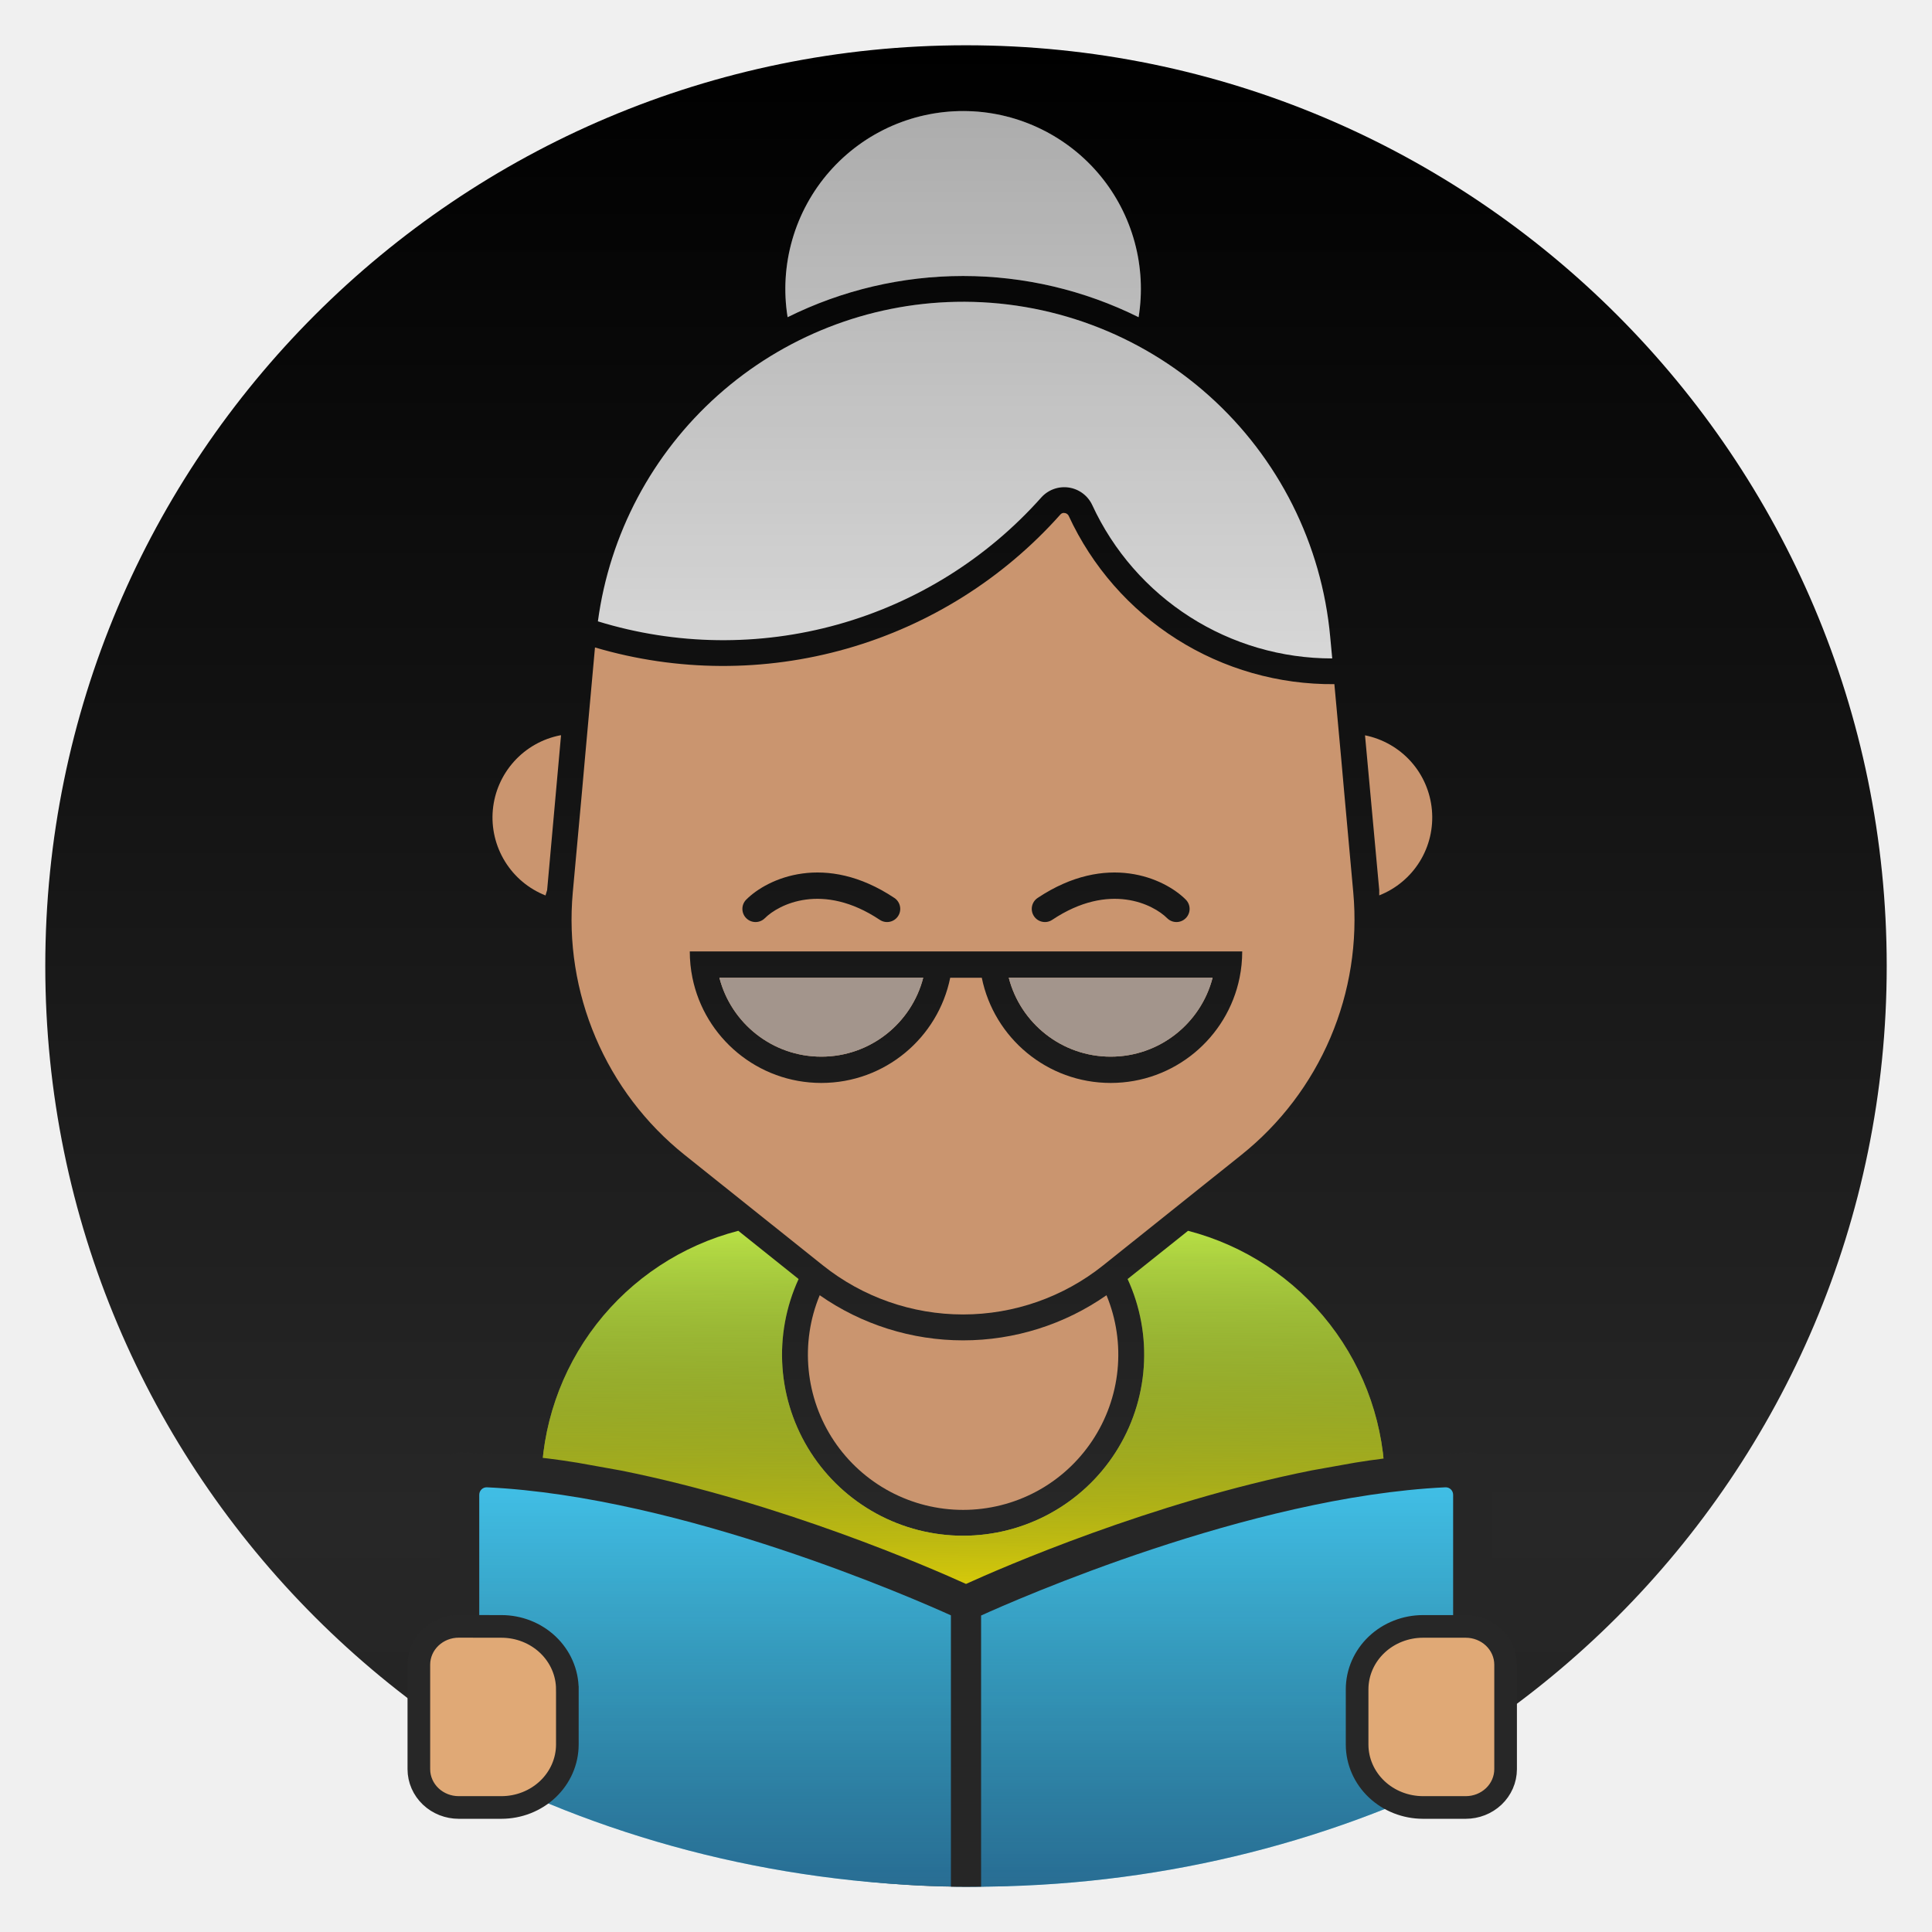
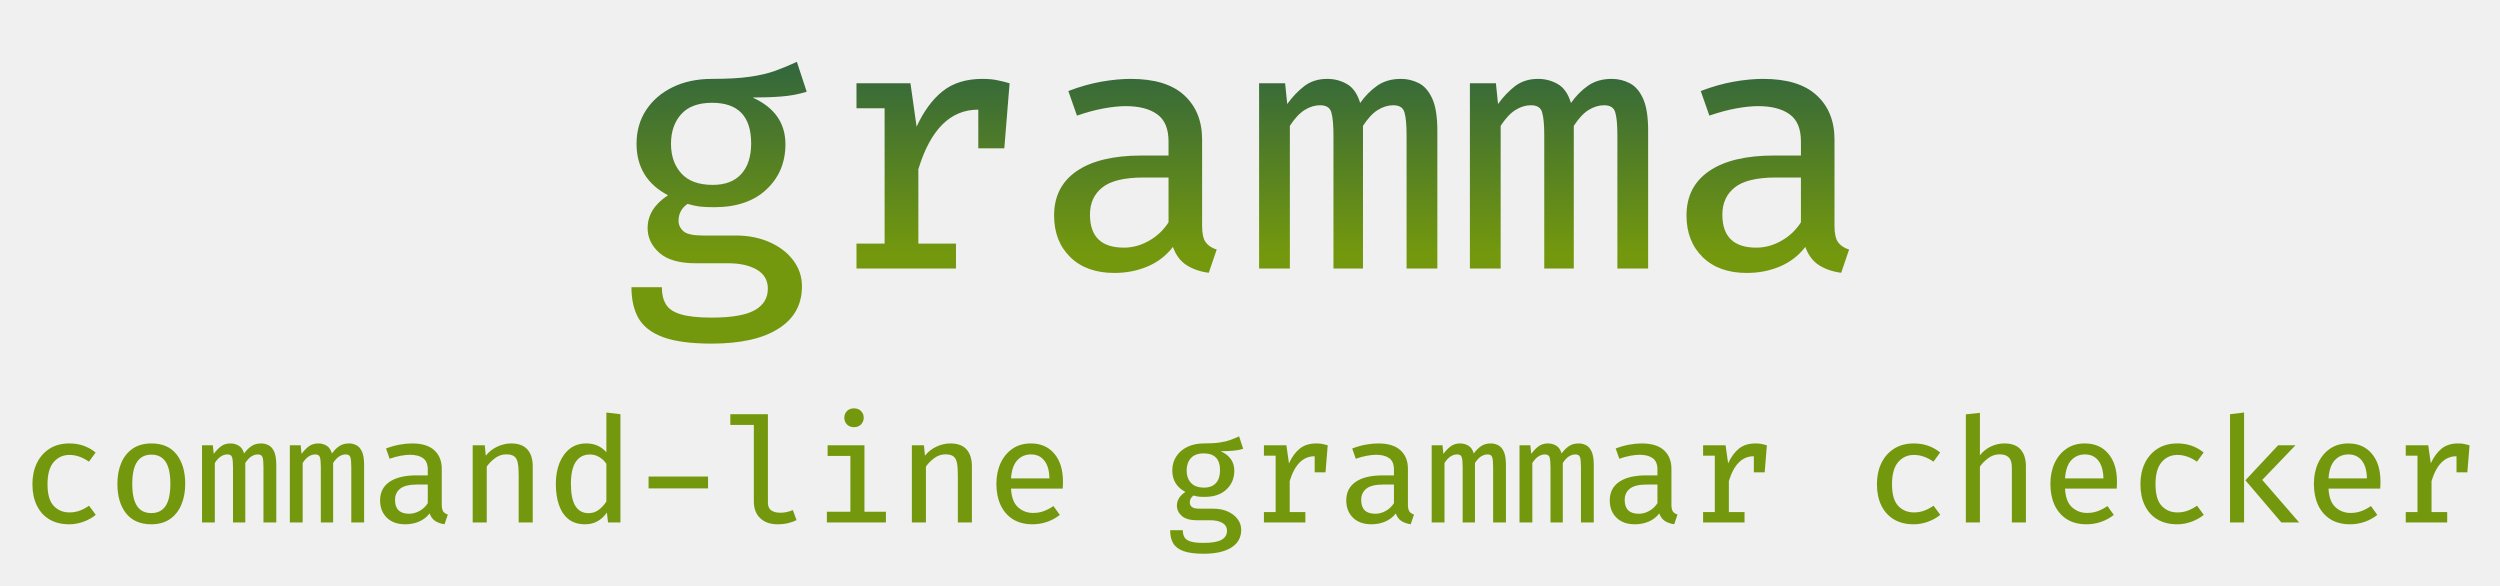
- <svg xmlns="http://www.w3.org/2000/svg" width="256" height="256" viewBox="0 0 256 256" fill="none">
-   <circle cx="128" cy="128" r="122" fill="url(#paint0_linear)" />
-   <path fill-rule="evenodd" clip-rule="evenodd" d="M128.349 14.726C131.697 14.829 134.979 15.646 137.987 17.122C140.994 18.597 143.66 20.696 145.792 23.281C147.924 25.865 149.475 28.874 150.352 32.107C151.228 35.34 151.405 38.723 150.871 42.03C143.644 38.44 135.685 36.571 127.616 36.571C119.547 36.571 111.588 38.44 104.362 42.03C103.808 38.602 104.022 35.093 104.983 31.755C105.943 28.418 107.627 25.334 109.919 22.725C112.211 20.115 115.047 18.045 118.233 16.662C121.419 15.28 124.878 14.618 128.349 14.726ZM126.67 39.995C139.022 39.753 151.01 44.202 160.213 52.445C169.416 60.688 175.148 72.113 176.262 84.417L176.527 87.246C169.841 87.252 163.292 85.341 157.659 81.741C152.025 78.141 147.538 73.003 144.734 66.933C144.449 66.317 144.015 65.781 143.472 65.374C142.929 64.966 142.291 64.701 141.62 64.601C140.948 64.501 140.263 64.569 139.625 64.801C138.987 65.032 138.418 65.419 137.966 65.926C130.777 74.001 121.421 79.841 111.007 82.749C100.594 85.658 89.558 85.513 79.225 82.331C80.775 70.77 86.418 60.146 95.121 52.381C103.825 44.616 115.018 40.222 126.68 39.995H126.67Z" fill="#D7D7D7" />
-   <path fill-rule="evenodd" clip-rule="evenodd" d="M128.349 14.726C131.697 14.829 134.979 15.646 137.987 17.122C140.994 18.597 143.66 20.696 145.792 23.281C147.924 25.865 149.475 28.874 150.352 32.107C151.228 35.34 151.405 38.723 150.871 42.03C143.644 38.44 135.685 36.571 127.616 36.571C119.547 36.571 111.588 38.44 104.362 42.03C103.808 38.602 104.022 35.093 104.983 31.755C105.943 28.418 107.627 25.334 109.919 22.725C112.211 20.115 115.047 18.045 118.233 16.662C121.419 15.28 124.878 14.618 128.349 14.726ZM126.67 39.995C139.022 39.753 151.01 44.202 160.213 52.445C169.416 60.688 175.148 72.113 176.262 84.417L176.527 87.246C169.841 87.252 163.292 85.341 157.659 81.741C152.025 78.141 147.538 73.003 144.734 66.933C144.449 66.317 144.015 65.781 143.472 65.374C142.929 64.966 142.291 64.701 141.62 64.601C140.948 64.501 140.263 64.569 139.625 64.801C138.987 65.032 138.418 65.419 137.966 65.926C130.777 74.001 121.421 79.841 111.007 82.749C100.594 85.658 89.558 85.513 79.225 82.331C80.775 70.77 86.418 60.146 95.121 52.381C103.825 44.616 115.018 40.222 126.68 39.995H126.67Z" fill="url(#paint1_linear)" fill-opacity="0.2" />
-   <path fill-rule="evenodd" clip-rule="evenodd" d="M105.817 169.479L97.828 163.087C90.359 165.02 83.745 169.379 79.021 175.48C74.298 181.581 71.735 189.078 71.735 196.793V225.227C89.317 233.091 108.356 237.156 127.616 237.156C146.877 237.156 165.926 233.091 183.508 225.227V196.793C183.508 189.079 180.942 181.583 176.221 175.482C171.5 169.382 164.892 165.022 157.425 163.087L149.415 169.479C151.096 173.134 151.832 177.153 151.552 181.166C151.273 185.18 149.988 189.058 147.817 192.445C145.647 195.833 142.656 198.62 139.126 200.55C135.597 202.48 131.639 203.492 127.616 203.492C123.593 203.492 119.636 202.48 116.106 200.55C112.576 198.62 109.586 195.833 107.415 192.445C105.244 189.058 103.96 185.18 103.68 181.166C103.401 177.153 104.137 173.134 105.817 169.479Z" fill="#B8E045" />
-   <path fill-rule="evenodd" clip-rule="evenodd" d="M105.817 169.479L97.828 163.087C90.359 165.02 83.745 169.379 79.021 175.48C74.298 181.581 71.735 189.078 71.735 196.793V225.227C89.317 233.091 108.356 237.156 127.616 237.156C146.877 237.156 165.926 233.091 183.508 225.227V196.793C183.508 189.079 180.942 181.583 176.221 175.482C171.5 169.382 164.892 165.022 157.425 163.087L149.415 169.479C151.096 173.134 151.832 177.153 151.552 181.166C151.273 185.18 149.988 189.058 147.817 192.445C145.647 195.833 142.656 198.62 139.126 200.55C135.597 202.48 131.639 203.492 127.616 203.492C123.593 203.492 119.636 202.48 116.106 200.55C112.576 198.62 109.586 195.833 107.415 192.445C105.244 189.058 103.96 185.18 103.68 181.166C103.401 177.153 104.137 173.134 105.817 169.479Z" fill="url(#paint2_linear)" />
-   <path d="M95.325 129.554C96.873 135.567 102.332 140.011 108.829 140.011C115.325 140.011 120.784 135.567 122.332 129.554H95.325Z" fill="#CA956F" />
-   <path d="M147.171 140.011C140.675 140.011 135.216 135.567 133.668 129.554H160.675C159.127 135.567 153.668 140.011 147.171 140.011Z" fill="#CA956F" />
-   <path fill-rule="evenodd" clip-rule="evenodd" d="M141.345 68.065C141.231 67.997 141.102 67.964 140.968 67.971L140.958 67.959C140.868 67.965 140.774 67.988 140.694 68.028C140.613 68.069 140.548 68.125 140.49 68.194C132.941 76.673 123.135 82.829 112.219 85.945C101.302 89.061 89.725 89.007 78.838 85.79L77.505 100.526L77.108 104.995L75.897 118.245C75.299 124.817 76.344 131.433 78.93 137.504C81.516 143.574 85.561 148.909 90.715 153.03L109.033 167.665C114.307 171.878 120.856 174.173 127.606 174.173C134.356 174.173 140.905 171.878 146.179 167.665L164.487 153.03C169.643 148.91 173.694 143.576 176.282 137.505C178.87 131.435 179.912 124.818 179.315 118.245L178.114 104.995L177.717 100.526L176.812 90.654C169.421 90.719 162.162 88.649 155.918 84.694C149.674 80.739 144.71 75.066 141.61 68.357C141.554 68.236 141.459 68.134 141.345 68.065ZM91.749 129.554C91.52 128.427 91.4 127.262 91.4 126.068H164.6C164.6 127.262 164.48 128.427 164.251 129.554C162.637 137.509 155.603 143.496 147.171 143.496C138.74 143.496 131.706 137.509 130.091 129.554H125.909C124.294 137.509 117.26 143.496 108.829 143.496C100.397 143.496 93.364 137.509 91.749 129.554ZM116.576 121.883C108.988 116.824 103.159 119.853 101.347 121.665C100.666 122.346 99.562 122.346 98.882 121.665C98.201 120.985 98.201 119.881 98.882 119.201C101.717 116.366 109.367 112.888 118.51 118.983C119.311 119.517 119.527 120.599 118.993 121.4C118.459 122.201 117.377 122.417 116.576 121.883ZM157.118 119.201C154.283 116.366 146.633 112.888 137.49 118.983C136.689 119.517 136.473 120.599 137.007 121.4C137.541 122.201 138.623 122.417 139.424 121.883C147.012 116.824 152.841 119.853 154.653 121.665C155.334 122.346 156.437 122.346 157.118 121.665C157.799 120.985 157.799 119.881 157.118 119.201Z" fill="#CA956F" />
-   <path d="M74.34 97.433H74.228C71.873 97.895 69.73 99.107 68.122 100.889C66.514 102.671 65.521 104.926 65.303 107.317C65.085 109.707 65.652 112.103 66.911 114.147C68.169 116.191 70.051 117.772 72.284 118.652C72.332 118.485 72.383 118.317 72.434 118.15L72.435 118.148C72.456 118.079 72.477 118.009 72.498 117.94L74.34 97.433Z" fill="#CA956F" />
-   <path d="M186.958 100.912C185.36 99.127 183.22 97.907 180.872 97.433L182.755 117.929C182.757 118.167 182.757 118.405 182.755 118.642C184.983 117.764 186.869 116.189 188.128 114.151C189.388 112.113 189.947 109.723 189.736 107.337C189.525 104.951 188.555 102.697 186.958 100.912Z" fill="#CA956F" />
-   <path d="M127.616 177.605C120.82 177.605 114.188 175.517 108.616 171.625C107.321 174.75 106.819 178.147 107.15 181.513C107.481 184.88 108.63 188.112 110.509 190.925C112.388 193.738 114.934 196.044 117.918 197.639C120.901 199.234 124.234 200.068 127.616 200.068C130.999 200.068 134.332 199.234 137.315 197.639C140.298 196.044 142.834 193.738 144.713 190.925C146.593 188.112 147.751 184.88 148.082 181.513C148.413 178.147 147.912 174.75 146.617 171.625C141.045 175.517 134.413 177.605 127.616 177.605Z" fill="#CA956F" />
-   <path fill-rule="evenodd" clip-rule="evenodd" d="M108.829 140.011C102.332 140.011 96.873 135.567 95.325 129.554H122.332C120.784 135.567 115.325 140.011 108.829 140.011ZM147.171 140.011C140.675 140.011 135.216 135.567 133.668 129.554H160.675C159.127 135.567 153.668 140.011 147.171 140.011Z" fill="#CA956F" />
-   <path fill-rule="evenodd" clip-rule="evenodd" d="M108.829 140.011C102.332 140.011 96.873 135.567 95.325 129.554H122.332C120.784 135.567 115.325 140.011 108.829 140.011ZM147.171 140.011C140.675 140.011 135.216 135.567 133.668 129.554H160.675C159.127 135.567 153.668 140.011 147.171 140.011Z" fill="#0697FF" fill-opacity="0.2" />
-   <path d="M194.73 234.668C175.263 244.435 152.843 250 128.981 250C104.324 250 81.208 244.059 61.297 233.679L61.297 195.1C82.599 195.838 97.181 199.621 128.014 212.529C158.216 199.706 172.782 195.958 194.73 195.1V234.668Z" fill="#42C2EA" />
-   <path d="M194.73 234.668C175.263 244.435 152.843 250 128.981 250C104.324 250 81.208 244.059 61.297 233.679L61.297 195.1C82.599 195.838 97.181 199.621 128.014 212.529C158.216 199.706 172.782 195.958 194.73 195.1V234.668Z" fill="url(#paint3_linear)" fill-opacity="0.5" />
-   <path fill-rule="evenodd" clip-rule="evenodd" d="M197.714 194.736V214.271H192.547V198.069C192.547 197.503 192.082 197.049 191.517 197.076C165.499 198.311 134.302 212.111 130 214.065V249.984C129.335 249.995 128.668 250 128 250C127.332 250 126.665 249.995 126 249.984V214.042C121.512 212.007 90.448 198.306 64.533 197.076C63.968 197.049 63.503 197.503 63.503 198.069V214.271H58.286V194.736C58.287 194.139 58.561 193.567 59.049 193.145C59.536 192.723 60.197 192.486 60.885 192.486C66.146 192.528 71.391 192.977 76.56 193.826L82.255 194.847C103.483 199.091 123.348 207.766 128.002 209.879C132.661 207.762 152.544 199.076 173.809 194.835L179.549 193.81C184.684 192.97 189.894 192.526 195.119 192.486C195.807 192.486 196.468 192.723 196.954 193.145C197.441 193.567 197.714 194.139 197.714 194.736Z" fill="#262626" />
-   <path d="M75.177 223.846L75.176 223.844C75.174 221.606 74.232 219.479 72.587 217.923C70.946 216.37 68.737 215.51 66.449 215.508C66.449 215.508 66.449 215.508 66.448 215.508L60.782 215.5V215.5L60.778 215.5C59.406 215.501 58.074 216.017 57.08 216.957C56.082 217.899 55.503 219.196 55.5 220.568H55.5V220.571L55.5 234.425L55.5 234.427C55.502 235.799 56.08 237.098 57.077 238.042C58.072 238.983 59.405 239.499 60.778 239.5H60.78L66.447 239.5L66.449 239.5C68.737 239.496 70.946 238.635 72.588 237.082C74.232 235.526 75.174 233.398 75.177 231.16V231.158V223.846ZM199.5 234.427V234.425V220.579V220.575C199.497 219.204 198.918 217.907 197.921 216.964C196.926 216.024 195.594 215.509 194.222 215.508H194.22L188.553 215.508L188.552 215.508C186.264 215.51 184.054 216.37 182.413 217.923C180.768 219.479 179.826 221.606 179.824 223.844V223.846V231.158V231.16C179.826 233.398 180.768 235.526 182.412 237.082C184.054 238.635 186.263 239.496 188.551 239.5H188.553H194.22H194.222C195.595 239.499 196.927 238.983 197.923 238.042C198.92 237.098 199.498 235.799 199.5 234.427Z" fill="#E0A976" stroke="#272727" stroke-width="3" />
+ <svg xmlns="http://www.w3.org/2000/svg" width="512" height="120" viewBox="0 0 512 120" fill="none">
+   <g clip-path="url(#clip0)">
+     <path d="M14.215 104.945C14.985 104.945 15.7 104.82 16.36 104.57C17.03 104.31 17.655 103.975 18.235 103.565L19.615 105.44C18.915 106.02 18.075 106.49 17.095 106.85C16.125 107.2 15.15 107.375 14.17 107.375C12.58 107.375 11.22 107.035 10.09 106.355C8.97 105.675 8.115 104.72 7.525 103.49C6.935 102.26 6.64 100.82 6.64 99.17C6.64 97.57 6.935 96.145 7.525 94.895C8.125 93.635 8.99 92.64 10.12 91.91C11.25 91.18 12.615 90.815 14.215 90.815C16.275 90.815 18.065 91.435 19.585 92.675L18.22 94.55C16.89 93.63 15.56 93.17 14.23 93.17C12.91 93.17 11.83 93.66 10.99 94.64C10.15 95.62 9.73 97.13 9.73 99.17C9.73 101.22 10.15 102.695 10.99 103.595C11.84 104.495 12.915 104.945 14.215 104.945ZM31.018 90.815C33.278 90.815 34.993 91.565 36.163 93.065C37.343 94.565 37.933 96.57 37.933 99.08C37.933 100.71 37.663 102.15 37.123 103.4C36.593 104.65 35.813 105.625 34.783 106.325C33.753 107.025 32.488 107.375 30.988 107.375C28.728 107.375 27.003 106.625 25.813 105.125C24.633 103.625 24.043 101.62 24.043 99.11C24.043 97.47 24.308 96.03 24.838 94.79C25.378 93.54 26.163 92.565 27.193 91.865C28.233 91.165 29.508 90.815 31.018 90.815ZM31.018 93.11C29.718 93.11 28.738 93.6 28.078 94.58C27.418 95.55 27.088 97.06 27.088 99.11C27.088 101.14 27.413 102.645 28.063 103.625C28.713 104.595 29.688 105.08 30.988 105.08C32.288 105.08 33.263 104.595 33.913 103.625C34.563 102.645 34.888 101.13 34.888 99.08C34.888 97.04 34.563 95.535 33.913 94.565C33.263 93.595 32.298 93.11 31.018 93.11ZM53.477 90.815C54.017 90.815 54.522 90.935 54.992 91.175C55.472 91.415 55.857 91.855 56.147 92.495C56.437 93.125 56.582 94.04 56.582 95.24V107H53.957V95.66C53.957 94.74 53.897 94.08 53.777 93.68C53.667 93.27 53.347 93.065 52.817 93.065C52.377 93.065 51.937 93.2 51.497 93.47C51.067 93.74 50.647 94.19 50.237 94.82V107H47.717V95.66C47.717 94.74 47.657 94.08 47.537 93.68C47.427 93.27 47.107 93.065 46.577 93.065C46.127 93.065 45.687 93.2 45.257 93.47C44.827 93.74 44.407 94.19 43.997 94.82V107H41.372V91.19H43.592L43.772 92.96C44.212 92.35 44.697 91.84 45.227 91.43C45.767 91.02 46.422 90.815 47.192 90.815C47.792 90.815 48.347 90.96 48.857 91.25C49.377 91.54 49.757 92.08 49.997 92.87C50.427 92.26 50.917 91.765 51.467 91.385C52.017 91.005 52.687 90.815 53.477 90.815ZM71.465 90.815C72.005 90.815 72.51 90.935 72.98 91.175C73.46 91.415 73.845 91.855 74.135 92.495C74.425 93.125 74.57 94.04 74.57 95.24V107H71.945V95.66C71.945 94.74 71.885 94.08 71.765 93.68C71.655 93.27 71.335 93.065 70.805 93.065C70.365 93.065 69.925 93.2 69.485 93.47C69.055 93.74 68.635 94.19 68.225 94.82V107H65.705V95.66C65.705 94.74 65.645 94.08 65.525 93.68C65.415 93.27 65.095 93.065 64.565 93.065C64.115 93.065 63.675 93.2 63.245 93.47C62.815 93.74 62.395 94.19 61.985 94.82V107H59.36V91.19H61.58L61.76 92.96C62.2 92.35 62.685 91.84 63.215 91.43C63.755 91.02 64.41 90.815 65.18 90.815C65.78 90.815 66.335 90.96 66.845 91.25C67.365 91.54 67.745 92.08 67.985 92.87C68.415 92.26 68.905 91.765 69.455 91.385C70.005 91.005 70.675 90.815 71.465 90.815ZM90.473 103.37C90.473 104 90.573 104.46 90.773 104.75C90.973 105.03 91.288 105.24 91.718 105.38L91.043 107.36C90.323 107.27 89.693 107.055 89.153 106.715C88.623 106.375 88.233 105.855 87.983 105.155C87.413 105.895 86.693 106.45 85.823 106.82C84.953 107.19 84.008 107.375 82.988 107.375C81.398 107.375 80.143 106.925 79.223 106.025C78.303 105.125 77.843 103.94 77.843 102.47C77.843 100.83 78.483 99.57 79.763 98.69C81.053 97.8 82.903 97.355 85.313 97.355H87.608V96.155C87.608 95.065 87.283 94.29 86.633 93.83C85.993 93.37 85.098 93.14 83.948 93.14C83.418 93.14 82.793 93.205 82.073 93.335C81.363 93.465 80.603 93.67 79.793 93.95L79.058 91.85C80.028 91.48 80.963 91.215 81.863 91.055C82.763 90.895 83.603 90.815 84.383 90.815C86.413 90.815 87.933 91.28 88.943 92.21C89.963 93.14 90.473 94.405 90.473 96.005V103.37ZM83.798 105.215C84.528 105.215 85.233 105.025 85.913 104.645C86.603 104.265 87.168 103.735 87.608 103.055V99.23H85.508C83.838 99.23 82.653 99.515 81.953 100.085C81.253 100.645 80.903 101.415 80.903 102.395C80.903 104.275 81.868 105.215 83.798 105.215ZM96.806 107V91.19H99.281L99.491 93.32C100.141 92.51 100.931 91.89 101.861 91.46C102.801 91.03 103.736 90.815 104.666 90.815C106.186 90.815 107.306 91.23 108.026 92.06C108.746 92.88 109.106 94.025 109.106 95.495V107H106.226V97.265C106.226 96.265 106.166 95.455 106.046 94.835C105.936 94.215 105.701 93.765 105.341 93.485C104.981 93.195 104.436 93.05 103.706 93.05C102.846 93.05 102.066 93.315 101.366 93.845C100.666 94.375 100.106 94.945 99.686 95.555V107H96.806ZM124.185 84.485L127.065 84.83V107H124.53L124.29 104.975C123.17 106.575 121.68 107.375 119.82 107.375C118.46 107.375 117.335 107.03 116.445 106.34C115.565 105.64 114.91 104.67 114.48 103.43C114.05 102.19 113.835 100.75 113.835 99.11C113.835 97.51 114.08 96.09 114.57 94.85C115.07 93.6 115.78 92.615 116.7 91.895C117.63 91.175 118.75 90.815 120.06 90.815C121.76 90.815 123.135 91.415 124.185 92.615V84.485ZM120.81 93.08C119.57 93.08 118.61 93.575 117.93 94.565C117.26 95.555 116.925 97.07 116.925 99.11C116.925 101.14 117.23 102.645 117.84 103.625C118.46 104.605 119.35 105.095 120.51 105.095C121.34 105.095 122.055 104.86 122.655 104.39C123.265 103.91 123.775 103.35 124.185 102.71V94.985C123.775 94.385 123.28 93.92 122.7 93.59C122.13 93.25 121.5 93.08 120.81 93.08ZM132.828 100.025V97.595H145.008V100.025H132.828ZM157.266 84.83V102.92C157.266 103.68 157.501 104.22 157.971 104.54C158.441 104.85 159.046 105.005 159.786 105.005C160.256 105.005 160.701 104.96 161.121 104.87C161.551 104.77 161.971 104.635 162.381 104.465L163.131 106.52C162.691 106.75 162.141 106.95 161.481 107.12C160.821 107.29 160.076 107.375 159.246 107.375C157.756 107.375 156.571 106.96 155.691 106.13C154.821 105.3 154.386 104.16 154.386 102.71V87.02H149.571V84.83H157.266ZM174.895 83.63C175.495 83.63 175.975 83.815 176.335 84.185C176.705 84.555 176.89 85.005 176.89 85.535C176.89 86.085 176.705 86.55 176.335 86.93C175.975 87.3 175.495 87.485 174.895 87.485C174.305 87.485 173.825 87.3 173.455 86.93C173.095 86.55 172.915 86.085 172.915 85.535C172.915 85.005 173.095 84.555 173.455 84.185C173.825 83.815 174.305 83.63 174.895 83.63ZM177.04 91.19V104.81H181.435V107H169.345V104.81H174.16V93.38H169.495V91.19H177.04ZM186.748 107V91.19H189.223L189.433 93.32C190.083 92.51 190.873 91.89 191.803 91.46C192.743 91.03 193.678 90.815 194.608 90.815C196.128 90.815 197.248 91.23 197.968 92.06C198.688 92.88 199.048 94.025 199.048 95.495V107H196.168V97.265C196.168 96.265 196.108 95.455 195.988 94.835C195.878 94.215 195.643 93.765 195.283 93.485C194.923 93.195 194.378 93.05 193.648 93.05C192.788 93.05 192.008 93.315 191.308 93.845C190.608 94.375 190.048 94.945 189.628 95.555V107H186.748ZM207.061 100.07C207.141 101.81 207.611 103.075 208.471 103.865C209.341 104.655 210.371 105.05 211.561 105.05C212.351 105.05 213.076 104.93 213.736 104.69C214.396 104.45 215.066 104.1 215.746 103.64L217.051 105.455C216.311 106.045 215.456 106.515 214.486 106.865C213.516 107.205 212.511 107.375 211.471 107.375C209.891 107.375 208.546 107.03 207.436 106.34C206.336 105.64 205.496 104.67 204.916 103.43C204.346 102.19 204.061 100.75 204.061 99.11C204.061 97.52 204.346 96.1 204.916 94.85C205.496 93.6 206.311 92.615 207.361 91.895C208.411 91.175 209.661 90.815 211.111 90.815C213.151 90.815 214.756 91.515 215.926 92.915C217.106 94.305 217.696 96.21 217.696 98.63C217.696 98.9 217.691 99.16 217.681 99.41C217.671 99.66 217.656 99.88 217.636 100.07H207.061ZM211.141 93.065C210.011 93.065 209.076 93.465 208.336 94.265C207.596 95.065 207.171 96.3 207.061 97.97H214.921C214.891 96.37 214.541 95.155 213.871 94.325C213.211 93.485 212.301 93.065 211.141 93.065ZM253.763 89.36L254.603 91.91C253.943 92.12 253.233 92.255 252.473 92.315C251.723 92.375 250.893 92.405 249.983 92.405C251.853 93.245 252.788 94.575 252.788 96.395C252.788 97.955 252.248 99.24 251.168 100.25C250.098 101.26 248.613 101.765 246.713 101.765C246.213 101.765 245.788 101.745 245.438 101.705C245.088 101.655 244.753 101.58 244.433 101.48C243.923 101.84 243.668 102.32 243.668 102.92C243.668 103.27 243.808 103.57 244.088 103.82C244.368 104.06 244.913 104.18 245.723 104.18H248.528C249.618 104.18 250.588 104.37 251.438 104.75C252.298 105.13 252.973 105.65 253.463 106.31C253.953 106.96 254.198 107.695 254.198 108.515C254.198 110.085 253.528 111.29 252.188 112.13C250.858 112.98 248.958 113.405 246.488 113.405C244.748 113.405 243.378 113.225 242.378 112.865C241.388 112.505 240.683 111.97 240.263 111.26C239.853 110.55 239.648 109.66 239.648 108.59H242.243C242.243 109.18 242.358 109.665 242.588 110.045C242.818 110.435 243.238 110.72 243.848 110.9C244.458 111.09 245.338 111.185 246.488 111.185C248.188 111.185 249.413 110.975 250.163 110.555C250.913 110.135 251.288 109.52 251.288 108.71C251.288 108 250.973 107.46 250.343 107.09C249.713 106.73 248.908 106.55 247.928 106.55H245.153C243.733 106.55 242.688 106.25 242.018 105.65C241.358 105.05 241.028 104.35 241.028 103.55C241.028 102.44 241.608 101.505 242.768 100.745C240.978 99.805 240.083 98.34 240.083 96.35C240.083 95.27 240.353 94.315 240.893 93.485C241.443 92.645 242.203 91.99 243.173 91.52C244.143 91.05 245.258 90.815 246.518 90.815C247.828 90.815 248.903 90.755 249.743 90.635C250.583 90.515 251.308 90.345 251.918 90.125C252.528 89.905 253.143 89.65 253.763 89.36ZM246.533 92.855C245.343 92.855 244.458 93.185 243.878 93.845C243.308 94.495 243.023 95.33 243.023 96.35C243.023 97.39 243.318 98.235 243.908 98.885C244.498 99.535 245.393 99.86 246.593 99.86C247.653 99.86 248.463 99.55 249.023 98.93C249.583 98.31 249.863 97.44 249.863 96.32C249.863 94.01 248.753 92.855 246.533 92.855ZM258.851 107V104.87H261.251V93.32H258.851V91.19H263.456L263.981 94.895C264.581 93.585 265.316 92.58 266.186 91.88C267.066 91.17 268.206 90.815 269.606 90.815C270.066 90.815 270.471 90.85 270.821 90.92C271.181 90.99 271.546 91.08 271.916 91.19L271.466 96.74H269.246V93.44H269.231C266.861 93.44 265.161 95.135 264.131 98.525V104.87H267.341V107H258.851ZM288.344 103.37C288.344 104 288.444 104.46 288.644 104.75C288.844 105.03 289.159 105.24 289.589 105.38L288.914 107.36C288.194 107.27 287.564 107.055 287.024 106.715C286.494 106.375 286.104 105.855 285.854 105.155C285.284 105.895 284.564 106.45 283.694 106.82C282.824 107.19 281.879 107.375 280.859 107.375C279.269 107.375 278.014 106.925 277.094 106.025C276.174 105.125 275.714 103.94 275.714 102.47C275.714 100.83 276.354 99.57 277.634 98.69C278.924 97.8 280.774 97.355 283.184 97.355H285.479V96.155C285.479 95.065 285.154 94.29 284.504 93.83C283.864 93.37 282.969 93.14 281.819 93.14C281.289 93.14 280.664 93.205 279.944 93.335C279.234 93.465 278.474 93.67 277.664 93.95L276.929 91.85C277.899 91.48 278.834 91.215 279.734 91.055C280.634 90.895 281.474 90.815 282.254 90.815C284.284 90.815 285.804 91.28 286.814 92.21C287.834 93.14 288.344 94.405 288.344 96.005V103.37ZM281.669 105.215C282.399 105.215 283.104 105.025 283.784 104.645C284.474 104.265 285.039 103.735 285.479 103.055V99.23H283.379C281.709 99.23 280.524 99.515 279.824 100.085C279.124 100.645 278.774 101.415 278.774 102.395C278.774 104.275 279.739 105.215 281.669 105.215ZM305.313 90.815C305.853 90.815 306.358 90.935 306.828 91.175C307.308 91.415 307.693 91.855 307.983 92.495C308.273 93.125 308.417 94.04 308.417 95.24V107H305.793V95.66C305.793 94.74 305.733 94.08 305.613 93.68C305.503 93.27 305.183 93.065 304.653 93.065C304.213 93.065 303.773 93.2 303.333 93.47C302.903 93.74 302.483 94.19 302.073 94.82V107H299.553V95.66C299.553 94.74 299.493 94.08 299.373 93.68C299.263 93.27 298.943 93.065 298.413 93.065C297.963 93.065 297.523 93.2 297.093 93.47C296.663 93.74 296.243 94.19 295.833 94.82V107H293.208V91.19H295.428L295.608 92.96C296.048 92.35 296.533 91.84 297.063 91.43C297.603 91.02 298.258 90.815 299.028 90.815C299.628 90.815 300.183 90.96 300.693 91.25C301.213 91.54 301.593 92.08 301.833 92.87C302.263 92.26 302.753 91.765 303.303 91.385C303.853 91.005 304.523 90.815 305.313 90.815ZM323.301 90.815C323.841 90.815 324.346 90.935 324.816 91.175C325.296 91.415 325.681 91.855 325.971 92.495C326.261 93.125 326.406 94.04 326.406 95.24V107H323.781V95.66C323.781 94.74 323.721 94.08 323.601 93.68C323.491 93.27 323.171 93.065 322.641 93.065C322.201 93.065 321.761 93.2 321.321 93.47C320.891 93.74 320.471 94.19 320.061 94.82V107H317.541V95.66C317.541 94.74 317.481 94.08 317.361 93.68C317.251 93.27 316.931 93.065 316.401 93.065C315.951 93.065 315.511 93.2 315.081 93.47C314.651 93.74 314.231 94.19 313.821 94.82V107H311.196V91.19H313.416L313.596 92.96C314.036 92.35 314.521 91.84 315.051 91.43C315.591 91.02 316.246 90.815 317.016 90.815C317.616 90.815 318.171 90.96 318.681 91.25C319.201 91.54 319.581 92.08 319.821 92.87C320.251 92.26 320.741 91.765 321.291 91.385C321.841 91.005 322.511 90.815 323.301 90.815ZM342.309 103.37C342.309 104 342.409 104.46 342.609 104.75C342.809 105.03 343.124 105.24 343.554 105.38L342.879 107.36C342.159 107.27 341.529 107.055 340.989 106.715C340.459 106.375 340.069 105.855 339.819 105.155C339.249 105.895 338.529 106.45 337.659 106.82C336.789 107.19 335.844 107.375 334.824 107.375C333.234 107.375 331.979 106.925 331.059 106.025C330.139 105.125 329.679 103.94 329.679 102.47C329.679 100.83 330.319 99.57 331.599 98.69C332.889 97.8 334.739 97.355 337.149 97.355H339.444V96.155C339.444 95.065 339.119 94.29 338.469 93.83C337.829 93.37 336.934 93.14 335.784 93.14C335.254 93.14 334.629 93.205 333.909 93.335C333.199 93.465 332.439 93.67 331.629 93.95L330.894 91.85C331.864 91.48 332.799 91.215 333.699 91.055C334.599 90.895 335.439 90.815 336.219 90.815C338.249 90.815 339.769 91.28 340.779 92.21C341.799 93.14 342.309 94.405 342.309 96.005V103.37ZM335.634 105.215C336.364 105.215 337.069 105.025 337.749 104.645C338.439 104.265 339.004 103.735 339.444 103.055V99.23H337.344C335.674 99.23 334.489 99.515 333.789 100.085C333.089 100.645 332.739 101.415 332.739 102.395C332.739 104.275 333.704 105.215 335.634 105.215ZM348.792 107V104.87H351.192V93.32H348.792V91.19H353.397L353.922 94.895C354.522 93.585 355.257 92.58 356.127 91.88C357.007 91.17 358.147 90.815 359.547 90.815C360.007 90.815 360.412 90.85 360.762 90.92C361.122 90.99 361.487 91.08 361.857 91.19L361.407 96.74H359.187V93.44H359.172C356.802 93.44 355.102 95.135 354.072 98.525V104.87H357.282V107H348.792ZM391.969 104.945C392.739 104.945 393.454 104.82 394.114 104.57C394.784 104.31 395.409 103.975 395.989 103.565L397.369 105.44C396.669 106.02 395.829 106.49 394.849 106.85C393.879 107.2 392.904 107.375 391.924 107.375C390.334 107.375 388.974 107.035 387.844 106.355C386.724 105.675 385.869 104.72 385.279 103.49C384.689 102.26 384.394 100.82 384.394 99.17C384.394 97.57 384.689 96.145 385.279 94.895C385.879 93.635 386.744 92.64 387.874 91.91C389.004 91.18 390.369 90.815 391.969 90.815C394.029 90.815 395.819 91.435 397.339 92.675L395.974 94.55C394.644 93.63 393.314 93.17 391.984 93.17C390.664 93.17 389.584 93.66 388.744 94.64C387.904 95.62 387.484 97.13 387.484 99.17C387.484 101.22 387.904 102.695 388.744 103.595C389.594 104.495 390.669 104.945 391.969 104.945ZM405.487 84.545V93.245C406.117 92.445 406.872 91.84 407.752 91.43C408.642 91.02 409.547 90.815 410.467 90.815C411.987 90.815 413.107 91.23 413.827 92.06C414.547 92.88 414.907 94.025 414.907 95.495V107H412.027V95.75C412.027 94.8 411.822 94.115 411.412 93.695C411.012 93.265 410.372 93.05 409.492 93.05C408.652 93.05 407.877 93.315 407.167 93.845C406.467 94.375 405.907 94.95 405.487 95.57V107H402.607V84.86L405.487 84.545ZM422.92 100.07C423 101.81 423.47 103.075 424.33 103.865C425.2 104.655 426.23 105.05 427.42 105.05C428.21 105.05 428.935 104.93 429.595 104.69C430.255 104.45 430.925 104.1 431.605 103.64L432.91 105.455C432.17 106.045 431.315 106.515 430.345 106.865C429.375 107.205 428.37 107.375 427.33 107.375C425.75 107.375 424.405 107.03 423.295 106.34C422.195 105.64 421.355 104.67 420.775 103.43C420.205 102.19 419.92 100.75 419.92 99.11C419.92 97.52 420.205 96.1 420.775 94.85C421.355 93.6 422.17 92.615 423.22 91.895C424.27 91.175 425.52 90.815 426.97 90.815C429.01 90.815 430.615 91.515 431.785 92.915C432.965 94.305 433.555 96.21 433.555 98.63C433.555 98.9 433.55 99.16 433.54 99.41C433.53 99.66 433.515 99.88 433.495 100.07H422.92ZM427 93.065C425.87 93.065 424.935 93.465 424.195 94.265C423.455 95.065 423.03 96.3 422.92 97.97H430.78C430.75 96.37 430.4 95.155 429.73 94.325C429.07 93.485 428.16 93.065 427 93.065ZM445.934 104.945C446.704 104.945 447.419 104.82 448.079 104.57C448.749 104.31 449.374 103.975 449.954 103.565L451.334 105.44C450.634 106.02 449.794 106.49 448.814 106.85C447.844 107.2 446.869 107.375 445.889 107.375C444.299 107.375 442.939 107.035 441.809 106.355C440.689 105.675 439.834 104.72 439.244 103.49C438.654 102.26 438.359 100.82 438.359 99.17C438.359 97.57 438.654 96.145 439.244 94.895C439.844 93.635 440.709 92.64 441.839 91.91C442.969 91.18 444.334 90.815 445.934 90.815C447.994 90.815 449.784 91.435 451.304 92.675L449.939 94.55C448.609 93.63 447.279 93.17 445.949 93.17C444.629 93.17 443.549 93.66 442.709 94.64C441.869 95.62 441.449 97.13 441.449 99.17C441.449 101.22 441.869 102.695 442.709 103.595C443.559 104.495 444.634 104.945 445.934 104.945ZM459.587 84.485V107H456.707V84.83L459.587 84.485ZM470.117 91.19L463.307 98.285L470.867 107H467.222L459.857 98.36L466.562 91.19H470.117ZM476.885 100.07C476.965 101.81 477.435 103.075 478.295 103.865C479.165 104.655 480.195 105.05 481.385 105.05C482.175 105.05 482.9 104.93 483.56 104.69C484.22 104.45 484.89 104.1 485.57 103.64L486.875 105.455C486.135 106.045 485.28 106.515 484.31 106.865C483.34 107.205 482.335 107.375 481.295 107.375C479.715 107.375 478.37 107.03 477.26 106.34C476.16 105.64 475.32 104.67 474.74 103.43C474.17 102.19 473.885 100.75 473.885 99.11C473.885 97.52 474.17 96.1 474.74 94.85C475.32 93.6 476.135 92.615 477.185 91.895C478.235 91.175 479.485 90.815 480.935 90.815C482.975 90.815 484.58 91.515 485.75 92.915C486.93 94.305 487.52 96.21 487.52 98.63C487.52 98.9 487.515 99.16 487.505 99.41C487.495 99.66 487.48 99.88 487.46 100.07H476.885ZM480.965 93.065C479.835 93.065 478.9 93.465 478.16 94.265C477.42 95.065 476.995 96.3 476.885 97.97H484.745C484.715 96.37 484.365 95.155 483.695 94.325C483.035 93.485 482.125 93.065 480.965 93.065ZM492.699 107V104.87H495.099V93.32H492.699V91.19H497.304L497.829 94.895C498.429 93.585 499.164 92.58 500.034 91.88C500.914 91.17 502.054 90.815 503.454 90.815C503.914 90.815 504.319 90.85 504.669 90.92C505.029 90.99 505.394 91.08 505.764 91.19L505.314 96.74H503.094V93.44H503.079C500.709 93.44 499.009 95.135 497.979 98.525V104.87H501.189V107H492.699Z" fill="#74980D" />
+     <path d="M163.196 12.664L165.212 18.784C163.628 19.288 161.924 19.612 160.1 19.756C158.3 19.9 156.308 19.972 154.124 19.972C158.612 21.988 160.856 25.18 160.856 29.548C160.856 33.292 159.56 36.376 156.968 38.8C154.4 41.224 150.836 42.436 146.276 42.436C145.076 42.436 144.056 42.388 143.216 42.292C142.376 42.172 141.572 41.992 140.804 41.752C139.58 42.616 138.968 43.768 138.968 45.208C138.968 46.048 139.304 46.768 139.976 47.368C140.648 47.944 141.956 48.232 143.9 48.232H150.632C153.248 48.232 155.576 48.688 157.616 49.6C159.68 50.512 161.3 51.76 162.476 53.344C163.652 54.904 164.24 56.668 164.24 58.636C164.24 62.404 162.632 65.296 159.416 67.312C156.224 69.352 151.664 70.372 145.736 70.372C141.56 70.372 138.272 69.94 135.872 69.076C133.496 68.212 131.804 66.928 130.796 65.224C129.812 63.52 129.32 61.384 129.32 58.816H135.548C135.548 60.232 135.824 61.396 136.376 62.308C136.928 63.244 137.936 63.928 139.4 64.36C140.864 64.816 142.976 65.044 145.736 65.044C149.816 65.044 152.756 64.54 154.556 63.532C156.356 62.524 157.256 61.048 157.256 59.104C157.256 57.4 156.5 56.104 154.988 55.216C153.476 54.352 151.544 53.92 149.192 53.92H142.532C139.124 53.92 136.616 53.2 135.008 51.76C133.424 50.32 132.632 48.64 132.632 46.72C132.632 44.056 134.024 41.812 136.808 39.988C132.512 37.732 130.364 34.216 130.364 29.44C130.364 26.848 131.012 24.556 132.308 22.564C133.628 20.548 135.452 18.976 137.78 17.848C140.108 16.72 142.784 16.156 145.808 16.156C148.952 16.156 151.532 16.012 153.548 15.724C155.564 15.436 157.304 15.028 158.768 14.5C160.232 13.972 161.708 13.36 163.196 12.664ZM145.844 21.052C142.988 21.052 140.864 21.844 139.472 23.428C138.104 24.988 137.42 26.992 137.42 29.44C137.42 31.936 138.128 33.964 139.544 35.524C140.96 37.084 143.108 37.864 145.988 37.864C148.532 37.864 150.476 37.12 151.82 35.632C153.164 34.144 153.836 32.056 153.836 29.368C153.836 23.824 151.172 21.052 145.844 21.052ZM175.408 55V49.888H181.168V22.168H175.408V17.056H186.46L187.72 25.948C189.16 22.804 190.924 20.392 193.012 18.712C195.124 17.008 197.86 16.156 201.22 16.156C202.324 16.156 203.296 16.24 204.136 16.408C205 16.576 205.876 16.792 206.764 17.056L205.684 30.376H200.356V22.456H200.32C194.632 22.456 190.552 26.524 188.08 34.66V49.888H195.784V55H175.408ZM246.192 46.288C246.192 47.8 246.432 48.904 246.912 49.6C247.392 50.272 248.148 50.776 249.18 51.112L247.56 55.864C245.832 55.648 244.32 55.132 243.024 54.316C241.752 53.5 240.816 52.252 240.216 50.572C238.848 52.348 237.12 53.68 235.032 54.568C232.944 55.456 230.676 55.9 228.228 55.9C224.412 55.9 221.4 54.82 219.192 52.66C216.984 50.5 215.88 47.656 215.88 44.128C215.88 40.192 217.416 37.168 220.488 35.056C223.584 32.92 228.024 31.852 233.808 31.852H239.316V28.972C239.316 26.356 238.536 24.496 236.976 23.392C235.44 22.288 233.292 21.736 230.532 21.736C229.26 21.736 227.76 21.892 226.032 22.204C224.328 22.516 222.504 23.008 220.56 23.68L218.796 18.64C221.124 17.752 223.368 17.116 225.528 16.732C227.688 16.348 229.704 16.156 231.576 16.156C236.448 16.156 240.096 17.272 242.52 19.504C244.968 21.736 246.192 24.772 246.192 28.612V46.288ZM230.172 50.716C231.924 50.716 233.616 50.26 235.248 49.348C236.904 48.436 238.26 47.164 239.316 45.532V36.352H234.276C230.268 36.352 227.424 37.036 225.744 38.404C224.064 39.748 223.224 41.596 223.224 43.948C223.224 48.46 225.54 50.716 230.172 50.716ZM286.916 16.156C288.212 16.156 289.424 16.444 290.552 17.02C291.704 17.596 292.628 18.652 293.324 20.188C294.02 21.7 294.368 23.896 294.368 26.776V55H288.068V27.784C288.068 25.576 287.924 23.992 287.636 23.032C287.372 22.048 286.604 21.556 285.332 21.556C284.276 21.556 283.22 21.88 282.164 22.528C281.132 23.176 280.124 24.256 279.14 25.768V55H273.092V27.784C273.092 25.576 272.948 23.992 272.66 23.032C272.396 22.048 271.628 21.556 270.356 21.556C269.276 21.556 268.22 21.88 267.188 22.528C266.156 23.176 265.148 24.256 264.164 25.768V55H257.864V17.056H263.192L263.624 21.304C264.68 19.84 265.844 18.616 267.116 17.632C268.412 16.648 269.984 16.156 271.832 16.156C273.272 16.156 274.604 16.504 275.828 17.2C277.076 17.896 277.988 19.192 278.564 21.088C279.596 19.624 280.772 18.436 282.092 17.524C283.412 16.612 285.02 16.156 286.916 16.156ZM330.088 16.156C331.384 16.156 332.596 16.444 333.724 17.02C334.876 17.596 335.8 18.652 336.496 20.188C337.192 21.7 337.539 23.896 337.539 26.776V55H331.24V27.784C331.24 25.576 331.096 23.992 330.808 23.032C330.544 22.048 329.776 21.556 328.504 21.556C327.448 21.556 326.392 21.88 325.336 22.528C324.304 23.176 323.296 24.256 322.312 25.768V55H316.264V27.784C316.264 25.576 316.12 23.992 315.832 23.032C315.568 22.048 314.8 21.556 313.528 21.556C312.448 21.556 311.392 21.88 310.36 22.528C309.328 23.176 308.32 24.256 307.336 25.768V55H301.036V17.056H306.364L306.796 21.304C307.852 19.84 309.016 18.616 310.288 17.632C311.584 16.648 313.156 16.156 315.004 16.156C316.444 16.156 317.776 16.504 319 17.2C320.248 17.896 321.16 19.192 321.736 21.088C322.768 19.624 323.944 18.436 325.264 17.524C326.584 16.612 328.192 16.156 330.088 16.156ZM375.707 46.288C375.707 47.8 375.947 48.904 376.427 49.6C376.907 50.272 377.663 50.776 378.695 51.112L377.075 55.864C375.347 55.648 373.835 55.132 372.539 54.316C371.267 53.5 370.331 52.252 369.731 50.572C368.363 52.348 366.635 53.68 364.547 54.568C362.459 55.456 360.191 55.9 357.743 55.9C353.927 55.9 350.915 54.82 348.707 52.66C346.499 50.5 345.395 47.656 345.395 44.128C345.395 40.192 346.931 37.168 350.003 35.056C353.099 32.92 357.539 31.852 363.323 31.852H368.831V28.972C368.831 26.356 368.051 24.496 366.491 23.392C364.955 22.288 362.807 21.736 360.047 21.736C358.775 21.736 357.275 21.892 355.547 22.204C353.843 22.516 352.019 23.008 350.075 23.68L348.311 18.64C350.639 17.752 352.883 17.116 355.043 16.732C357.203 16.348 359.219 16.156 361.091 16.156C365.963 16.156 369.611 17.272 372.035 19.504C374.483 21.736 375.707 24.772 375.707 28.612V46.288ZM359.687 50.716C361.439 50.716 363.131 50.26 364.763 49.348C366.419 48.436 367.775 47.164 368.831 45.532V36.352H363.791C359.783 36.352 356.939 37.036 355.259 38.404C353.579 39.748 352.739 41.596 352.739 43.948C352.739 48.46 355.055 50.716 359.687 50.716Z" fill="url(#paint0_linear)" />
+   </g>
  <defs>
-     <linearGradient id="paint0_linear" x1="128" y1="6" x2="128" y2="250" gradientUnits="userSpaceOnUse">
-       <stop />
-       <stop offset="0.796" stop-color="#272727" />
-       <stop offset="1" stop-color="#232323" />
+     <linearGradient id="paint0_linear" x1="256" y1="-16" x2="256" y2="52" gradientUnits="userSpaceOnUse">
+       <stop stop-color="#024160" />
+       <stop offset="1" stop-color="#74980D" />
    </linearGradient>
-     <linearGradient id="paint1_linear" x1="127.876" y1="14.714" x2="127.876" y2="87.246" gradientUnits="userSpaceOnUse">
-       <stop />
-       <stop offset="1" stop-opacity="0" />
-     </linearGradient>
-     <linearGradient id="paint2_linear" x1="127.621" y1="163.087" x2="128" y2="217.757" gradientUnits="userSpaceOnUse">
-       <stop stop-opacity="0" />
-       <stop offset="1" stop-color="#FFE600" />
-     </linearGradient>
-     <linearGradient id="paint3_linear" x1="128.014" y1="195.1" x2="128.014" y2="250" gradientUnits="userSpaceOnUse">
-       <stop stop-opacity="0" />
-       <stop offset="1" stop-color="#0E183D" />
-     </linearGradient>
+     <clipPath id="clip0">
+       <rect width="512" height="120" fill="white" />
+     </clipPath>
  </defs>
</svg>
